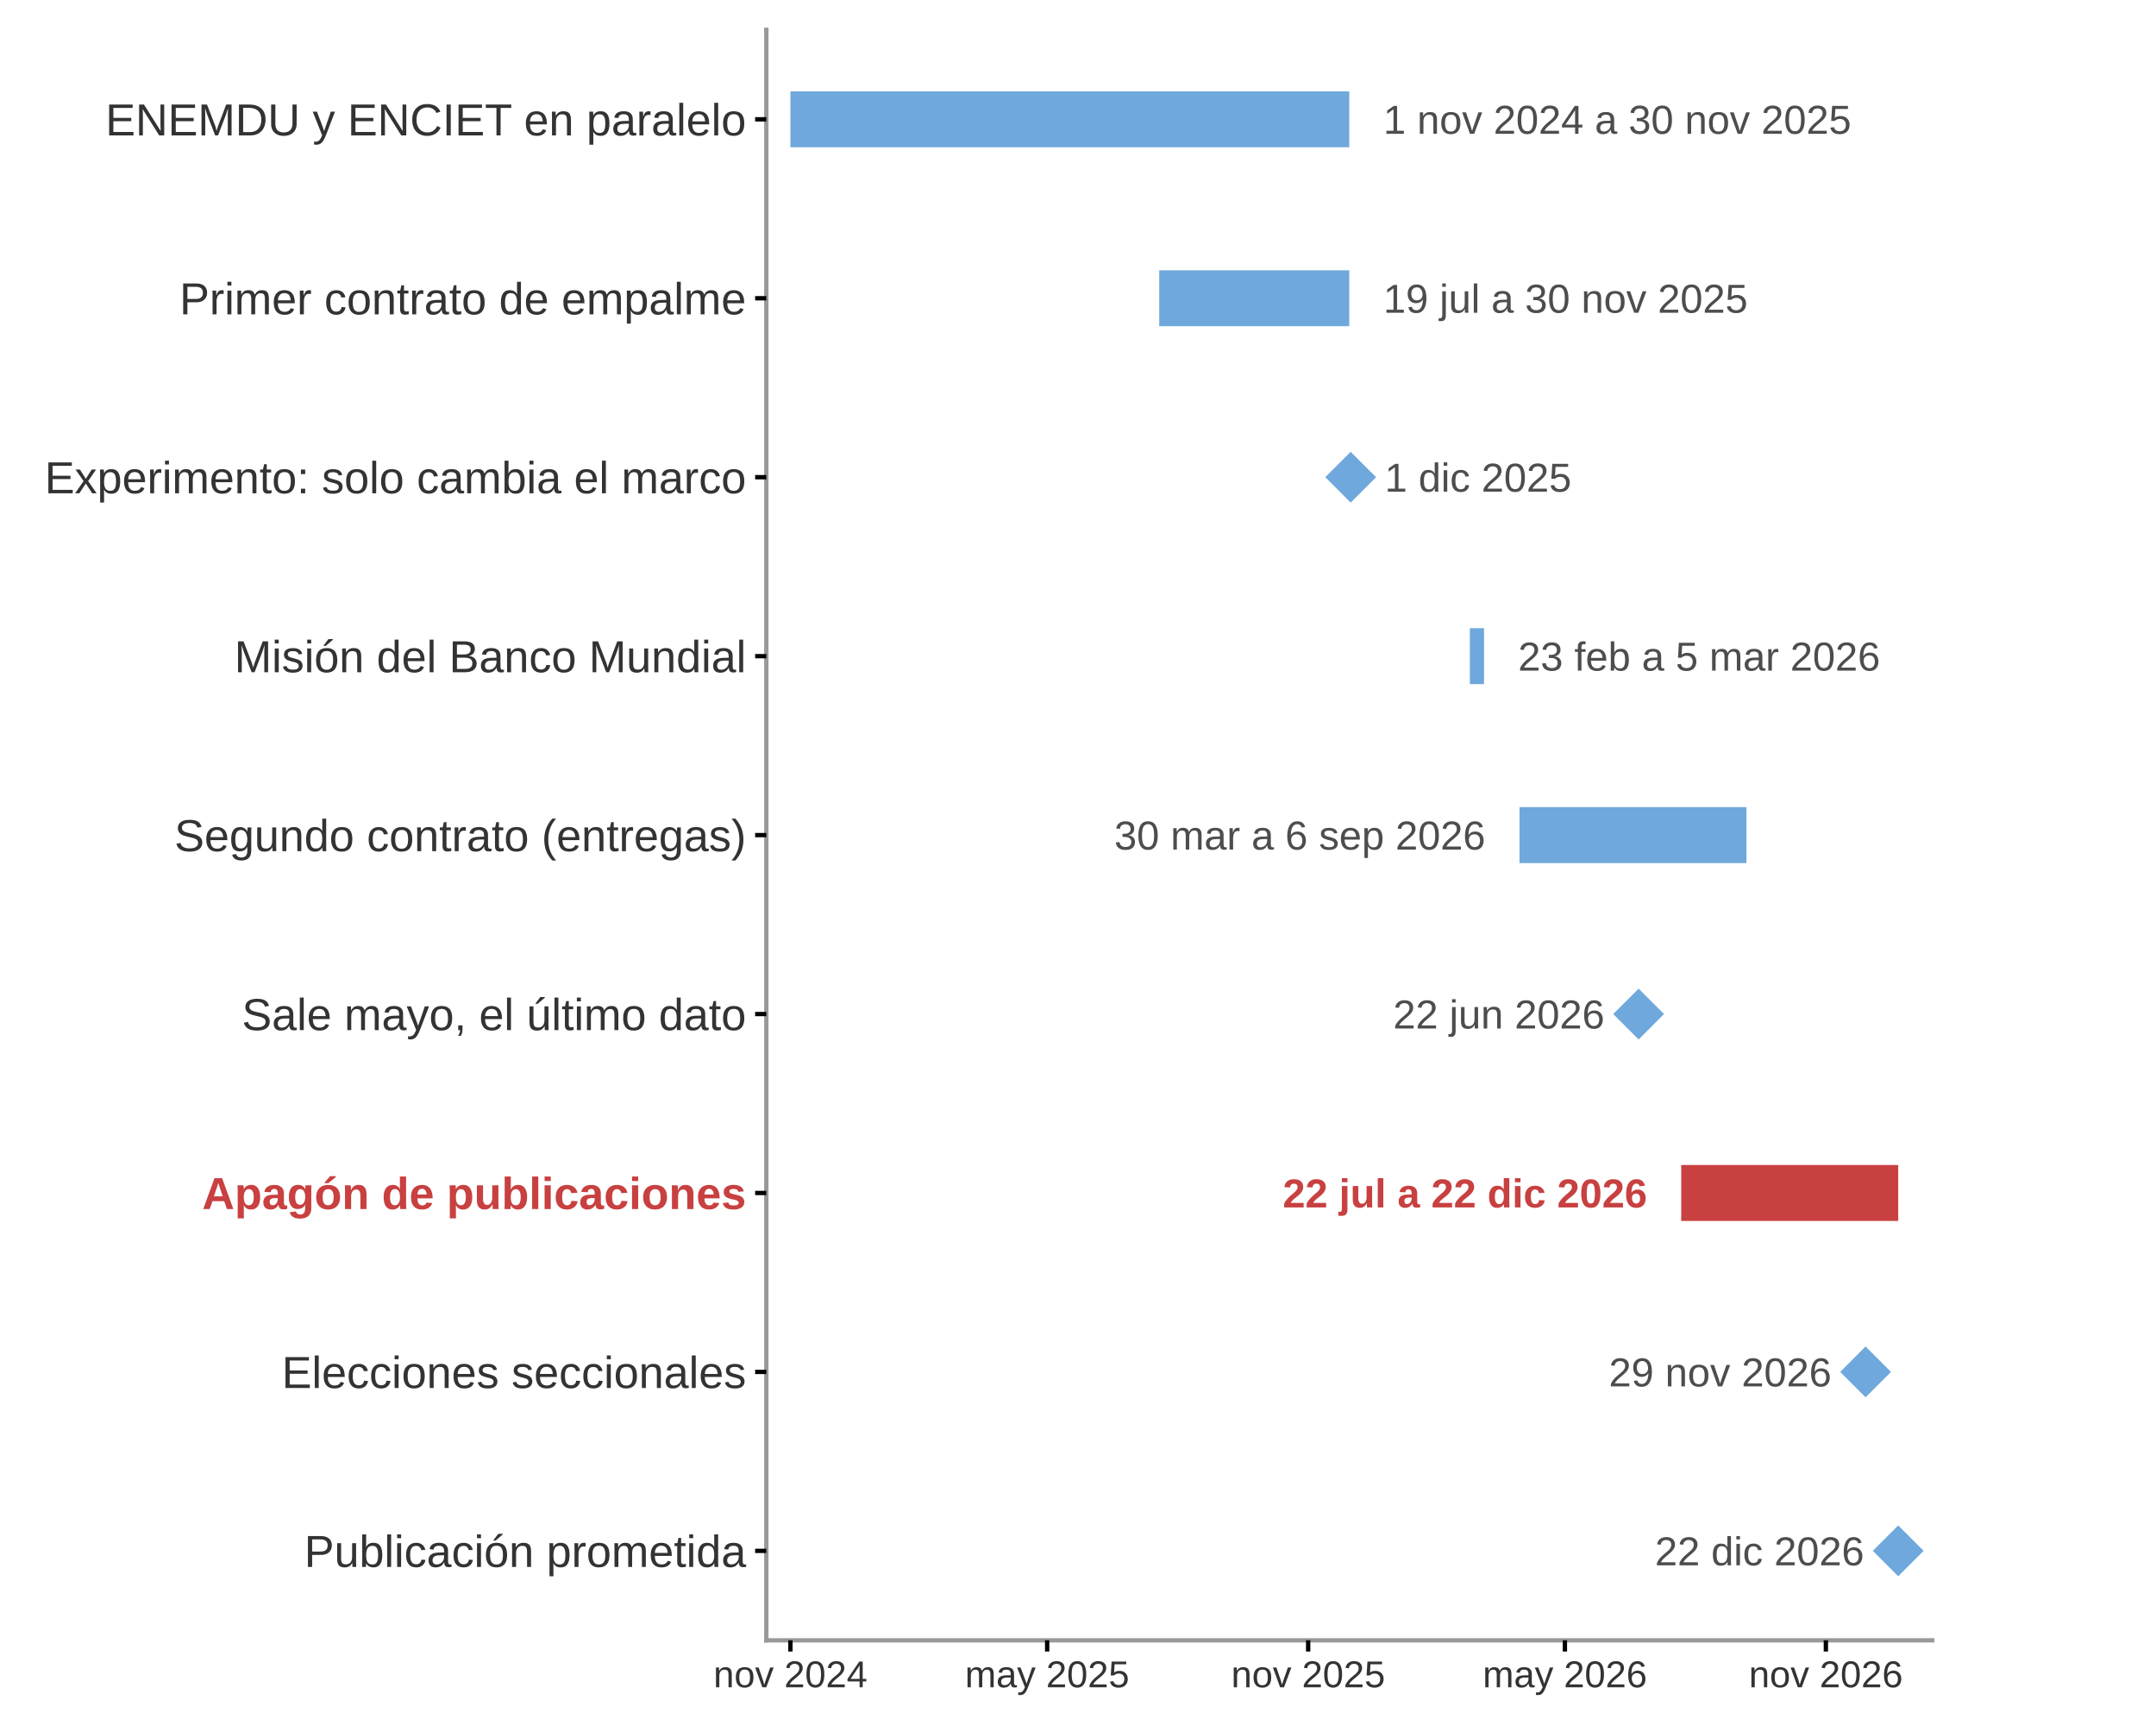
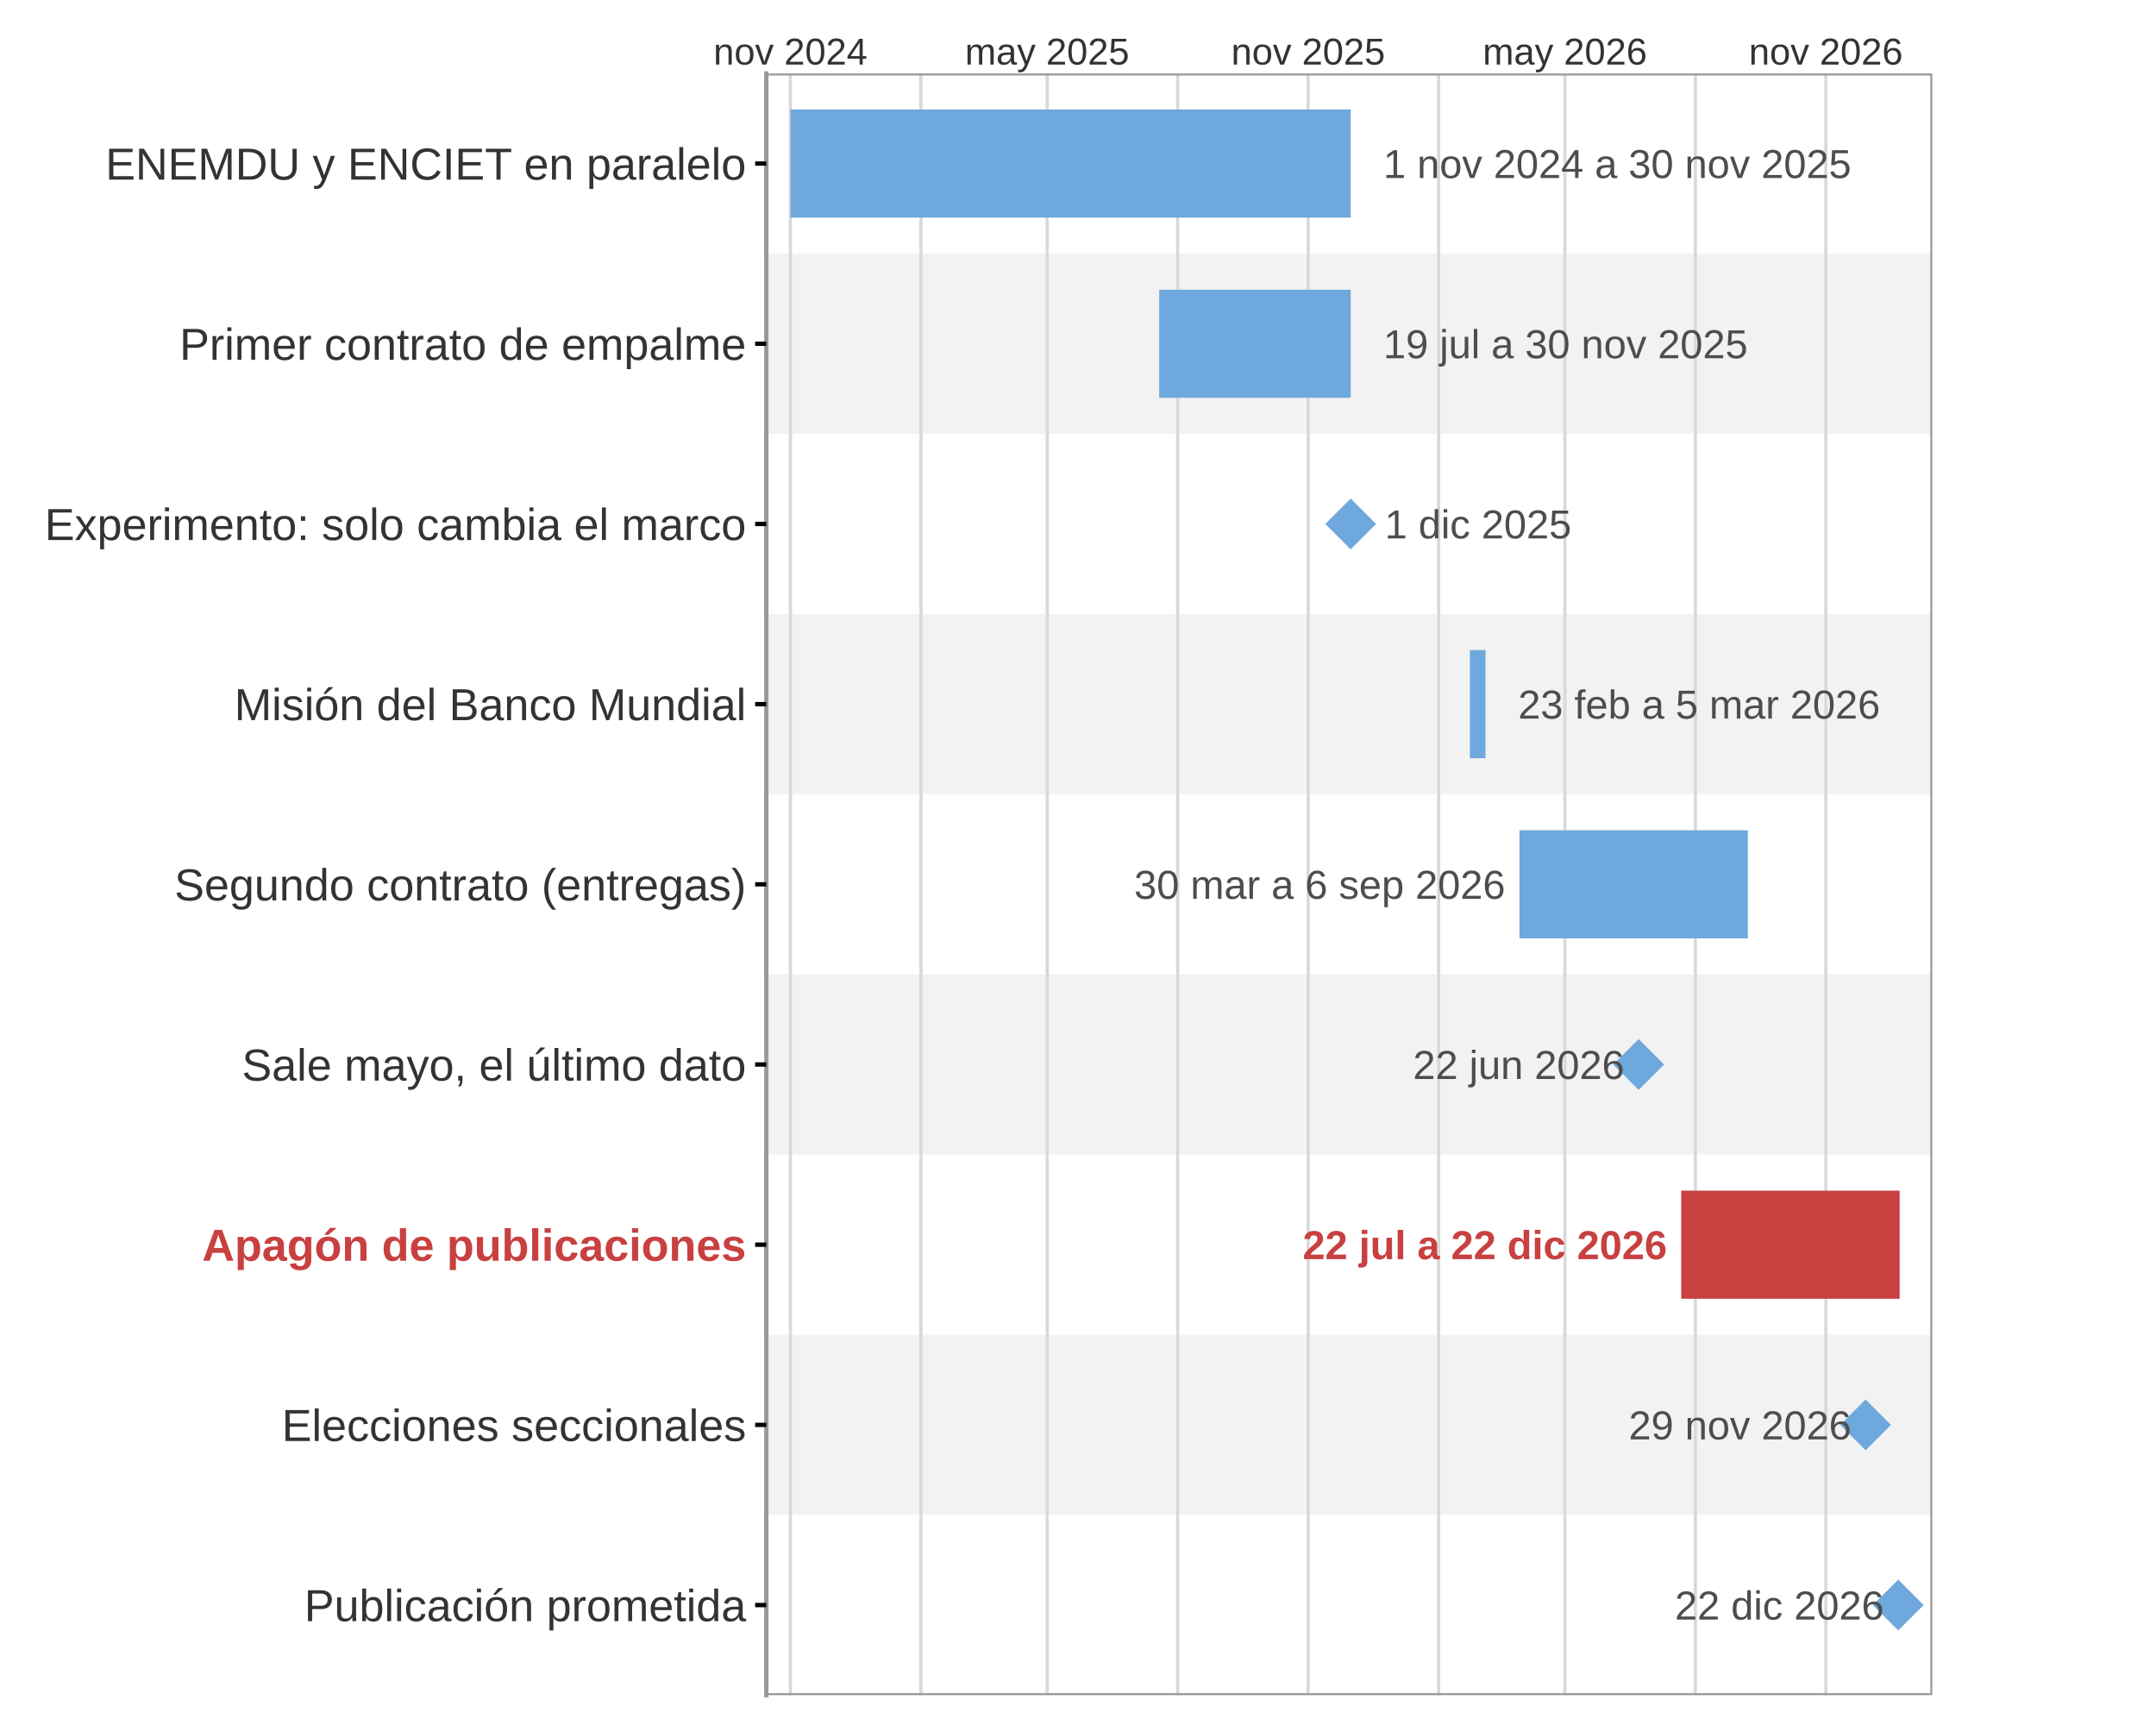
<svg xmlns="http://www.w3.org/2000/svg" width="576.00pt" height="460.80pt" viewBox="0 0 576.00 460.80">
  <g class="svglite">
    <defs>
      <style type="text/css">
    .svglite line, .svglite polyline, .svglite polygon, .svglite path, .svglite rect, .svglite circle {
      fill: none;
      stroke: #000000;
      stroke-linecap: round;
      stroke-linejoin: round;
      stroke-miterlimit: 10.00;
    }
    .svglite text {
      white-space: pre;
    }
    .svglite g.glyphgroup path {
      fill: inherit;
      stroke: none;
    }
  </style>
    </defs>
    <rect width="100%" height="100%" style="stroke: none; fill: #FFFFFF;" />
    <defs>
      <clipPath id="cpMC4wMHw1NzYuMDB8MC4wMHw0NjAuODA=">
        <rect x="0.00" y="0.00" width="576.00" height="460.80" />
      </clipPath>
    </defs>
    <g clip-path="url(#cpMC4wMHw1NzYuMDB8MC4wMHw0NjAuODA=)">
      <rect x="0" y="-0" width="576.00" height="460.80" style="stroke-width: 1.16; stroke: #FFFFFF; fill: #FFFFFF;" />
    </g>
    <defs>
-       <clipPath id="cpMjA0LjczfDUxNi4yMnw3Ljk3fDQzOC4xOA==">
-         <rect x="204.73" y="7.97" width="311.50" height="430.21" />
+       <clipPath id="cpMjA0LjczfDUxNi4yMnwxOS42M3w0NTIuODM=">
+         <rect x="204.73" y="19.63" width="311.50" height="433.20" />
      </clipPath>
    </defs>
-     <g clip-path="url(#cpMjA0LjczfDUxNi4yMnw3Ljk3fDQzOC4xOA==)">
-       <rect x="204.73" y="7.97" width="311.50" height="430.21" style="stroke-width: 1.16; stroke: none; fill: #FFFFFF;" />
-       <line x1="211.17" y1="31.87" x2="360.47" y2="31.87" style="stroke-width: 14.94; stroke: #6FA8DC; stroke-linecap: butt;" />
-       <line x1="309.70" y1="79.67" x2="360.47" y2="79.67" style="stroke-width: 14.94; stroke: #6FA8DC; stroke-linecap: butt;" />
-       <line x1="392.69" y1="175.28" x2="396.48" y2="175.28" style="stroke-width: 14.94; stroke: #6FA8DC; stroke-linecap: butt;" />
-       <line x1="405.95" y1="223.08" x2="466.58" y2="223.08" style="stroke-width: 14.94; stroke: #6FA8DC; stroke-linecap: butt;" />
-       <line x1="449.15" y1="318.68" x2="507.13" y2="318.68" style="stroke-width: 14.94; stroke: #C84040; stroke-linecap: butt;" />
-       <polygon points="354.07,127.47 360.85,120.69 367.64,127.47 360.85,134.26 " style="stroke-width: 0.77; stroke: none; fill: #6FA8DC;" />
-       <polygon points="430.99,270.88 437.78,264.09 444.57,270.88 437.78,277.67 " style="stroke-width: 0.77; stroke: none; fill: #6FA8DC;" />
-       <polygon points="491.63,366.48 498.41,359.69 505.20,366.48 498.41,373.27 " style="stroke-width: 0.77; stroke: none; fill: #6FA8DC;" />
-       <polygon points="500.34,414.28 507.13,407.49 513.92,414.28 507.13,421.07 " style="stroke-width: 0.77; stroke: none; fill: #6FA8DC;" />
-       <text x="369.57" y="35.74" style="font-size: 10.81px;fill: #4D4D4D; font-family: &quot;Arial&quot;;" textLength="124.81px" lengthAdjust="spacingAndGlyphs">1 nov 2024 a 30 nov 2025</text>
-       <text x="369.57" y="83.54" style="font-size: 10.81px;fill: #4D4D4D; font-family: &quot;Arial&quot;;" textLength="97.22px" lengthAdjust="spacingAndGlyphs">19 jul a 30 nov 2025</text>
-       <text x="369.95" y="131.34" style="font-size: 10.81px;fill: #4D4D4D; font-family: &quot;Arial&quot;;" textLength="49.81px" lengthAdjust="spacingAndGlyphs">1 dic 2025</text>
-       <text x="405.57" y="179.14" style="font-size: 10.81px;fill: #4D4D4D; font-family: &quot;Arial&quot;;" textLength="96.59px" lengthAdjust="spacingAndGlyphs">23 feb a 5 mar 2026</text>
-       <text x="396.85" y="226.94" text-anchor="end" style="font-size: 10.81px;fill: #4D4D4D; font-family: &quot;Arial&quot;;" textLength="99.00px" lengthAdjust="spacingAndGlyphs">30 mar a 6 sep 2026</text>
-       <text x="428.69" y="274.74" text-anchor="end" style="font-size: 10.81px;fill: #4D4D4D; font-family: &quot;Arial&quot;;" textLength="56.41px" lengthAdjust="spacingAndGlyphs">22 jun 2026</text>
-       <text x="440.05" y="322.55" text-anchor="end" style="font-size: 10.81px; font-weight: bold;fill: #C84040; font-family: &quot;Arial&quot;;" textLength="97.19px" lengthAdjust="spacingAndGlyphs">22 jul a 22 dic 2026</text>
-       <text x="489.32" y="370.35" text-anchor="end" style="font-size: 10.81px;fill: #4D4D4D; font-family: &quot;Arial&quot;;" textLength="59.41px" lengthAdjust="spacingAndGlyphs">29 nov 2026</text>
-       <text x="498.03" y="418.15" text-anchor="end" style="font-size: 10.81px;fill: #4D4D4D; font-family: &quot;Arial&quot;;" textLength="55.81px" lengthAdjust="spacingAndGlyphs">22 dic 2026</text>
+     <g clip-path="url(#cpMjA0LjczfDUxNi4yMnwxOS42M3w0NTIuODM=)">
+       <rect x="204.73" y="19.63" width="311.50" height="433.20" style="stroke-width: 1.16; stroke: none; fill: #FFFFFF;" />
+       <rect x="204.73" y="67.76" width="311.50" height="48.13" style="stroke-width: 1.16; stroke: none; stroke-linecap: butt; stroke-linejoin: miter; fill: #F2F2F2;" />
+       <rect x="204.73" y="164.03" width="311.50" height="48.13" style="stroke-width: 1.16; stroke: none; stroke-linecap: butt; stroke-linejoin: miter; fill: #F2F2F2;" />
+       <rect x="204.73" y="260.30" width="311.50" height="48.13" style="stroke-width: 1.16; stroke: none; stroke-linecap: butt; stroke-linejoin: miter; fill: #F2F2F2;" />
+       <rect x="204.73" y="356.56" width="311.50" height="48.13" style="stroke-width: 1.16; stroke: none; stroke-linecap: butt; stroke-linejoin: miter; fill: #F2F2F2;" />
+       <line x1="211.17" y1="452.83" x2="211.17" y2="19.63" style="stroke-width: 0.85; stroke: #D9D9D9; stroke-linecap: butt;" />
+       <line x1="246.03" y1="452.83" x2="246.03" y2="19.63" style="stroke-width: 0.85; stroke: #D9D9D9; stroke-linecap: butt;" />
+       <line x1="279.76" y1="452.83" x2="279.76" y2="19.63" style="stroke-width: 0.85; stroke: #D9D9D9; stroke-linecap: butt;" />
+       <line x1="314.62" y1="452.83" x2="314.62" y2="19.63" style="stroke-width: 0.85; stroke: #D9D9D9; stroke-linecap: butt;" />
+       <line x1="349.49" y1="452.83" x2="349.49" y2="19.63" style="stroke-width: 0.85; stroke: #D9D9D9; stroke-linecap: butt;" />
+       <line x1="384.35" y1="452.83" x2="384.35" y2="19.63" style="stroke-width: 0.85; stroke: #D9D9D9; stroke-linecap: butt;" />
+       <line x1="418.08" y1="452.83" x2="418.08" y2="19.63" style="stroke-width: 0.85; stroke: #D9D9D9; stroke-linecap: butt;" />
+       <line x1="452.94" y1="452.83" x2="452.94" y2="19.63" style="stroke-width: 0.85; stroke: #D9D9D9; stroke-linecap: butt;" />
+       <line x1="487.80" y1="452.83" x2="487.80" y2="19.63" style="stroke-width: 0.85; stroke: #D9D9D9; stroke-linecap: butt;" />
+       <rect x="211.17" y="29.25" width="149.69" height="28.88" style="stroke-width: 1.16; stroke: none; stroke-linecap: butt; stroke-linejoin: miter; fill: #6FA8DC;" />
+       <rect x="309.70" y="77.39" width="51.16" height="28.88" style="stroke-width: 1.16; stroke: none; stroke-linecap: butt; stroke-linejoin: miter; fill: #6FA8DC;" />
+       <rect x="392.69" y="173.66" width="4.17" height="28.88" style="stroke-width: 1.16; stroke: none; stroke-linecap: butt; stroke-linejoin: miter; fill: #6FA8DC;" />
+       <rect x="405.95" y="221.79" width="61.01" height="28.88" style="stroke-width: 1.16; stroke: none; stroke-linecap: butt; stroke-linejoin: miter; fill: #6FA8DC;" />
+       <rect x="449.15" y="318.06" width="58.36" height="28.88" style="stroke-width: 1.16; stroke: none; stroke-linecap: butt; stroke-linejoin: miter; fill: #C84040;" />
+       <polygon points="354.07,139.96 360.85,133.17 367.64,139.96 360.85,146.75 " style="stroke-width: 0.77; stroke: none; fill: #6FA8DC;" />
+       <polygon points="430.99,284.36 437.78,277.57 444.57,284.36 437.78,291.15 " style="stroke-width: 0.77; stroke: none; fill: #6FA8DC;" />
+       <polygon points="491.63,380.63 498.41,373.84 505.20,380.63 498.41,387.42 " style="stroke-width: 0.77; stroke: none; fill: #6FA8DC;" />
+       <polygon points="500.34,428.76 507.13,421.97 513.92,428.76 507.13,435.55 " style="stroke-width: 0.77; stroke: none; fill: #6FA8DC;" />
+       <text x="369.57" y="47.56" style="font-size: 10.81px;fill: #4D4D4D; font-family: &quot;Arial&quot;;" textLength="124.81px" lengthAdjust="spacingAndGlyphs">1 nov 2024 a 30 nov 2025</text>
+       <text x="369.57" y="95.69" style="font-size: 10.81px;fill: #4D4D4D; font-family: &quot;Arial&quot;;" textLength="97.22px" lengthAdjust="spacingAndGlyphs">19 jul a 30 nov 2025</text>
+       <text x="369.95" y="143.83" style="font-size: 10.81px;fill: #4D4D4D; font-family: &quot;Arial&quot;;" textLength="49.81px" lengthAdjust="spacingAndGlyphs">1 dic 2025</text>
+       <text x="405.57" y="191.96" style="font-size: 10.81px;fill: #4D4D4D; font-family: &quot;Arial&quot;;" textLength="96.59px" lengthAdjust="spacingAndGlyphs">23 feb a 5 mar 2026</text>
+       <text x="402.16" y="240.10" text-anchor="end" style="font-size: 10.81px;fill: #4D4D4D; font-family: &quot;Arial&quot;;" textLength="99.00px" lengthAdjust="spacingAndGlyphs">30 mar a 6 sep 2026</text>
+       <text x="433.99" y="288.23" text-anchor="end" style="font-size: 10.81px;fill: #4D4D4D; font-family: &quot;Arial&quot;;" textLength="56.41px" lengthAdjust="spacingAndGlyphs">22 jun 2026</text>
+       <text x="445.36" y="336.36" text-anchor="end" style="font-size: 10.81px; font-weight: bold;fill: #C84040; font-family: &quot;Arial&quot;;" textLength="97.19px" lengthAdjust="spacingAndGlyphs">22 jul a 22 dic 2026</text>
+       <text x="494.62" y="384.50" text-anchor="end" style="font-size: 10.81px;fill: #4D4D4D; font-family: &quot;Arial&quot;;" textLength="59.41px" lengthAdjust="spacingAndGlyphs">29 nov 2026</text>
+       <text x="503.34" y="432.63" text-anchor="end" style="font-size: 10.81px;fill: #4D4D4D; font-family: &quot;Arial&quot;;" textLength="55.81px" lengthAdjust="spacingAndGlyphs">22 dic 2026</text>
+       <rect x="204.73" y="19.63" width="311.50" height="433.20" style="stroke-width: 1.07; stroke: #999999;" />
    </g>
    <g clip-path="url(#cpMC4wMHw1NzYuMDB8MC4wMHw0NjAuODA=)">
-       <polyline points="204.73,438.18 204.73,7.97 " style="stroke-width: 1.16; stroke: #999999; stroke-linecap: square;" />
-       <text x="199.35" y="36.17" text-anchor="end" style="font-size: 12.00px;fill: #333333; font-family: &quot;Arial&quot;;" textLength="171.16px" lengthAdjust="spacingAndGlyphs">ENEMDU y ENCIET en paralelo</text>
-       <text x="199.35" y="83.97" text-anchor="end" style="font-size: 12.00px;fill: #333333; font-family: &quot;Arial&quot;;" textLength="151.38px" lengthAdjust="spacingAndGlyphs">Primer contrato de empalme</text>
-       <text x="199.35" y="131.77" text-anchor="end" style="font-size: 12.00px;fill: #333333; font-family: &quot;Arial&quot;;" textLength="187.39px" lengthAdjust="spacingAndGlyphs">Experimento: solo cambia el marco</text>
-       <text x="199.35" y="179.57" text-anchor="end" style="font-size: 12.00px;fill: #333333; font-family: &quot;Arial&quot;;" textLength="136.73px" lengthAdjust="spacingAndGlyphs">Misión del Banco Mundial</text>
-       <text x="199.35" y="227.38" text-anchor="end" style="font-size: 12.00px;fill: #333333; font-family: &quot;Arial&quot;;" textLength="152.72px" lengthAdjust="spacingAndGlyphs">Segundo contrato (entregas)</text>
-       <text x="199.35" y="275.18" text-anchor="end" style="font-size: 12.00px;fill: #333333; font-family: &quot;Arial&quot;;" textLength="134.70px" lengthAdjust="spacingAndGlyphs">Sale mayo, el último dato</text>
-       <text x="199.35" y="322.98" text-anchor="end" style="font-size: 12.00px; font-weight: bold;fill: #C84040; font-family: &quot;Arial&quot;;" textLength="145.30px" lengthAdjust="spacingAndGlyphs">Apagón de publicaciones</text>
-       <text x="199.35" y="370.78" text-anchor="end" style="font-size: 12.00px;fill: #333333; font-family: &quot;Arial&quot;;" textLength="124.06px" lengthAdjust="spacingAndGlyphs">Elecciones seccionales</text>
-       <text x="199.35" y="418.58" text-anchor="end" style="font-size: 12.00px;fill: #333333; font-family: &quot;Arial&quot;;" textLength="118.06px" lengthAdjust="spacingAndGlyphs">Publicación prometida</text>
-       <polyline points="201.74,31.87 204.73,31.87 " style="stroke-width: 1.16; stroke-linecap: butt;" />
-       <polyline points="201.74,79.67 204.73,79.67 " style="stroke-width: 1.16; stroke-linecap: butt;" />
-       <polyline points="201.74,127.47 204.73,127.47 " style="stroke-width: 1.16; stroke-linecap: butt;" />
-       <polyline points="201.74,175.28 204.73,175.28 " style="stroke-width: 1.16; stroke-linecap: butt;" />
-       <polyline points="201.74,223.08 204.73,223.08 " style="stroke-width: 1.16; stroke-linecap: butt;" />
-       <polyline points="201.74,270.88 204.73,270.88 " style="stroke-width: 1.16; stroke-linecap: butt;" />
-       <polyline points="201.74,318.68 204.73,318.68 " style="stroke-width: 1.16; stroke-linecap: butt;" />
-       <polyline points="201.74,366.48 204.73,366.48 " style="stroke-width: 1.16; stroke-linecap: butt;" />
-       <polyline points="201.74,414.28 204.73,414.28 " style="stroke-width: 1.16; stroke-linecap: butt;" />
-       <polyline points="204.73,438.18 516.22,438.18 " style="stroke-width: 1.16; stroke: #999999; stroke-linecap: square;" />
-       <polyline points="211.17,441.17 211.17,438.18 " style="stroke-width: 1.16; stroke-linecap: butt;" />
-       <polyline points="279.76,441.17 279.76,438.18 " style="stroke-width: 1.16; stroke-linecap: butt;" />
-       <polyline points="349.49,441.17 349.49,438.18 " style="stroke-width: 1.16; stroke-linecap: butt;" />
-       <polyline points="418.08,441.17 418.08,438.18 " style="stroke-width: 1.16; stroke-linecap: butt;" />
-       <polyline points="487.80,441.17 487.80,438.18 " style="stroke-width: 1.16; stroke-linecap: butt;" />
-       <text x="211.17" y="450.73" text-anchor="middle" style="font-size: 10.00px;fill: #333333; font-family: &quot;Arial&quot;;" textLength="41.16px" lengthAdjust="spacingAndGlyphs">nov 2024</text>
-       <text x="279.76" y="450.73" text-anchor="middle" style="font-size: 10.00px;fill: #333333; font-family: &quot;Arial&quot;;" textLength="43.92px" lengthAdjust="spacingAndGlyphs">may 2025</text>
-       <text x="349.49" y="450.73" text-anchor="middle" style="font-size: 10.00px;fill: #333333; font-family: &quot;Arial&quot;;" textLength="41.16px" lengthAdjust="spacingAndGlyphs">nov 2025</text>
-       <text x="418.08" y="450.73" text-anchor="middle" style="font-size: 10.00px;fill: #333333; font-family: &quot;Arial&quot;;" textLength="43.92px" lengthAdjust="spacingAndGlyphs">may 2026</text>
-       <text x="487.80" y="450.73" text-anchor="middle" style="font-size: 10.00px;fill: #333333; font-family: &quot;Arial&quot;;" textLength="41.16px" lengthAdjust="spacingAndGlyphs">nov 2026</text>
+       <text x="211.17" y="17.24" text-anchor="middle" style="font-size: 10.00px;fill: #333333; font-family: &quot;Arial&quot;;" textLength="41.16px" lengthAdjust="spacingAndGlyphs">nov 2024</text>
+       <text x="279.76" y="17.24" text-anchor="middle" style="font-size: 10.00px;fill: #333333; font-family: &quot;Arial&quot;;" textLength="43.92px" lengthAdjust="spacingAndGlyphs">may 2025</text>
+       <text x="349.49" y="17.24" text-anchor="middle" style="font-size: 10.00px;fill: #333333; font-family: &quot;Arial&quot;;" textLength="41.16px" lengthAdjust="spacingAndGlyphs">nov 2025</text>
+       <text x="418.08" y="17.24" text-anchor="middle" style="font-size: 10.00px;fill: #333333; font-family: &quot;Arial&quot;;" textLength="43.92px" lengthAdjust="spacingAndGlyphs">may 2026</text>
+       <text x="487.80" y="17.24" text-anchor="middle" style="font-size: 10.00px;fill: #333333; font-family: &quot;Arial&quot;;" textLength="41.16px" lengthAdjust="spacingAndGlyphs">nov 2026</text>
+       <polyline points="204.73,452.83 204.73,19.63 " style="stroke-width: 1.16; stroke: #999999; stroke-linecap: square;" />
+       <text x="199.35" y="47.99" text-anchor="end" style="font-size: 12.00px;fill: #333333; font-family: &quot;Arial&quot;;" textLength="171.16px" lengthAdjust="spacingAndGlyphs">ENEMDU y ENCIET en paralelo</text>
+       <text x="199.35" y="96.13" text-anchor="end" style="font-size: 12.00px;fill: #333333; font-family: &quot;Arial&quot;;" textLength="151.38px" lengthAdjust="spacingAndGlyphs">Primer contrato de empalme</text>
+       <text x="199.35" y="144.26" text-anchor="end" style="font-size: 12.00px;fill: #333333; font-family: &quot;Arial&quot;;" textLength="187.39px" lengthAdjust="spacingAndGlyphs">Experimento: solo cambia el marco</text>
+       <text x="199.35" y="192.39" text-anchor="end" style="font-size: 12.00px;fill: #333333; font-family: &quot;Arial&quot;;" textLength="136.73px" lengthAdjust="spacingAndGlyphs">Misión del Banco Mundial</text>
+       <text x="199.35" y="240.53" text-anchor="end" style="font-size: 12.00px;fill: #333333; font-family: &quot;Arial&quot;;" textLength="152.72px" lengthAdjust="spacingAndGlyphs">Segundo contrato (entregas)</text>
+       <text x="199.35" y="288.66" text-anchor="end" style="font-size: 12.00px;fill: #333333; font-family: &quot;Arial&quot;;" textLength="134.70px" lengthAdjust="spacingAndGlyphs">Sale mayo, el último dato</text>
+       <text x="199.35" y="336.79" text-anchor="end" style="font-size: 12.00px; font-weight: bold;fill: #C84040; font-family: &quot;Arial&quot;;" textLength="145.30px" lengthAdjust="spacingAndGlyphs">Apagón de publicaciones</text>
+       <text x="199.35" y="384.93" text-anchor="end" style="font-size: 12.00px;fill: #333333; font-family: &quot;Arial&quot;;" textLength="124.06px" lengthAdjust="spacingAndGlyphs">Elecciones seccionales</text>
+       <text x="199.35" y="433.06" text-anchor="end" style="font-size: 12.00px;fill: #333333; font-family: &quot;Arial&quot;;" textLength="118.06px" lengthAdjust="spacingAndGlyphs">Publicación prometida</text>
+       <polyline points="201.74,43.69 204.73,43.69 " style="stroke-width: 1.16; stroke-linecap: butt;" />
+       <polyline points="201.74,91.83 204.73,91.83 " style="stroke-width: 1.16; stroke-linecap: butt;" />
+       <polyline points="201.74,139.96 204.73,139.96 " style="stroke-width: 1.16; stroke-linecap: butt;" />
+       <polyline points="201.74,188.10 204.73,188.10 " style="stroke-width: 1.16; stroke-linecap: butt;" />
+       <polyline points="201.74,236.23 204.73,236.23 " style="stroke-width: 1.16; stroke-linecap: butt;" />
+       <polyline points="201.74,284.36 204.73,284.36 " style="stroke-width: 1.16; stroke-linecap: butt;" />
+       <polyline points="201.74,332.50 204.73,332.50 " style="stroke-width: 1.16; stroke-linecap: butt;" />
+       <polyline points="201.74,380.63 204.73,380.63 " style="stroke-width: 1.16; stroke-linecap: butt;" />
+       <polyline points="201.74,428.76 204.73,428.76 " style="stroke-width: 1.16; stroke-linecap: butt;" />
    </g>
  </g>
</svg>
